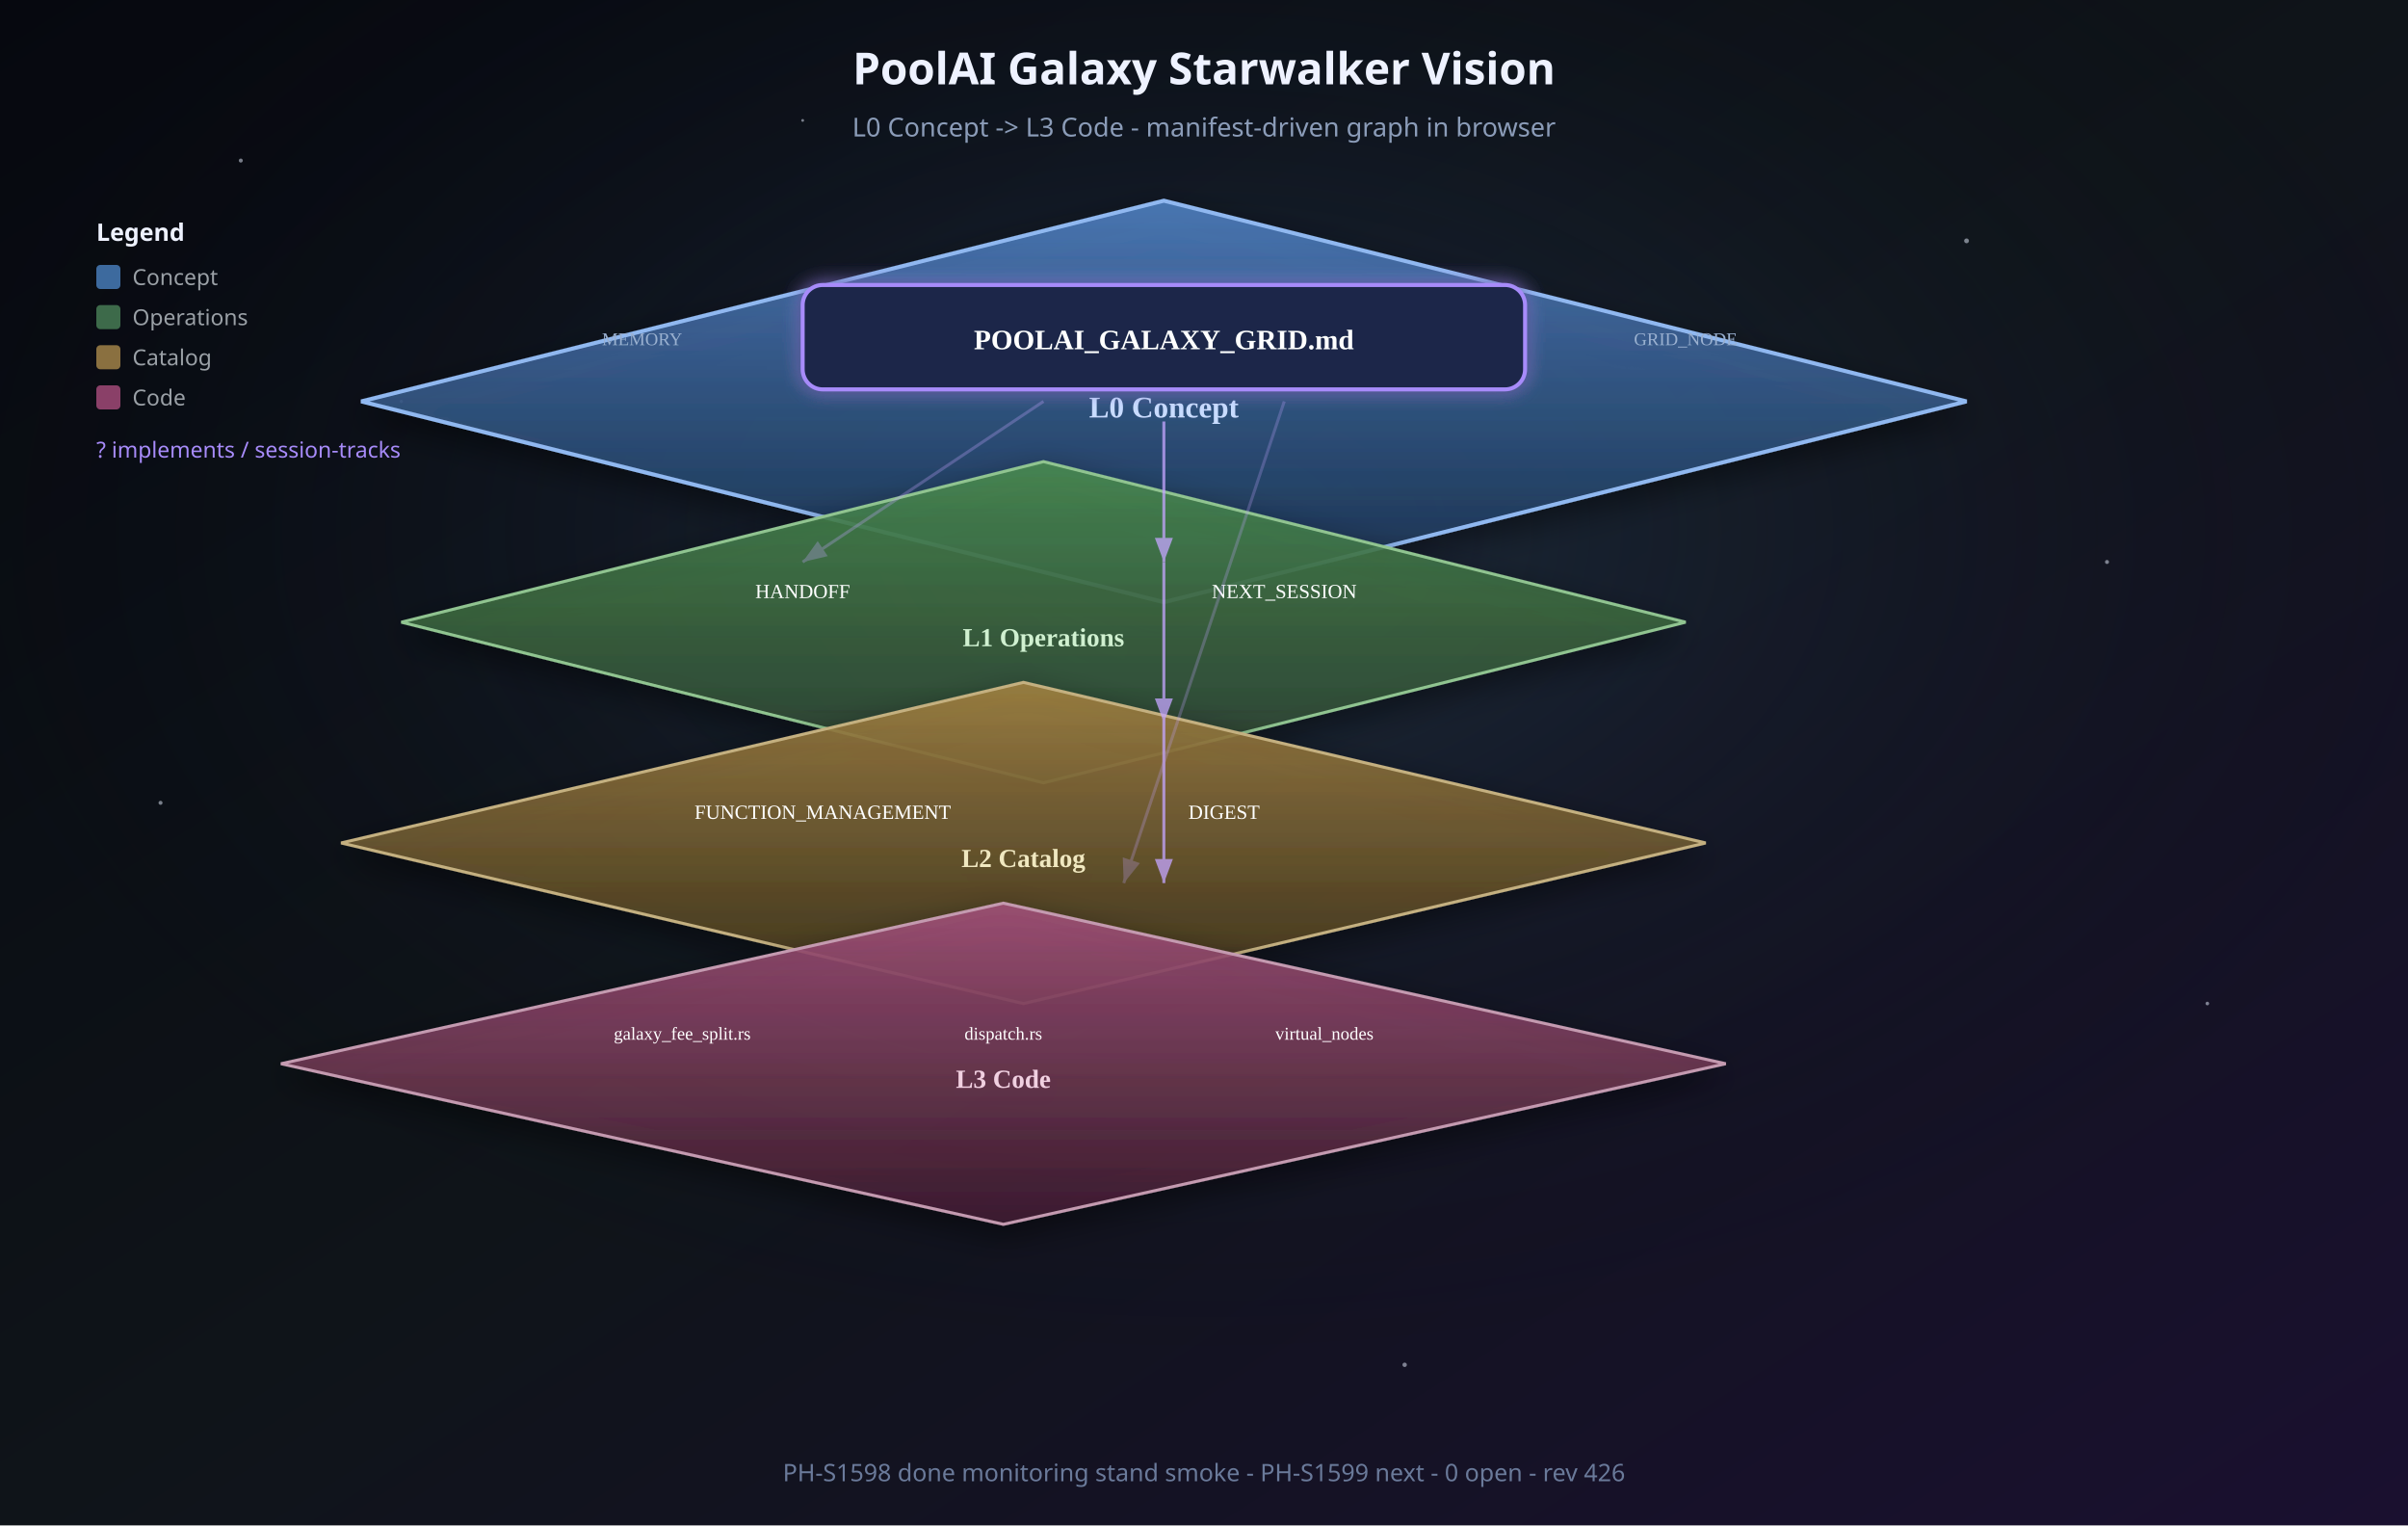
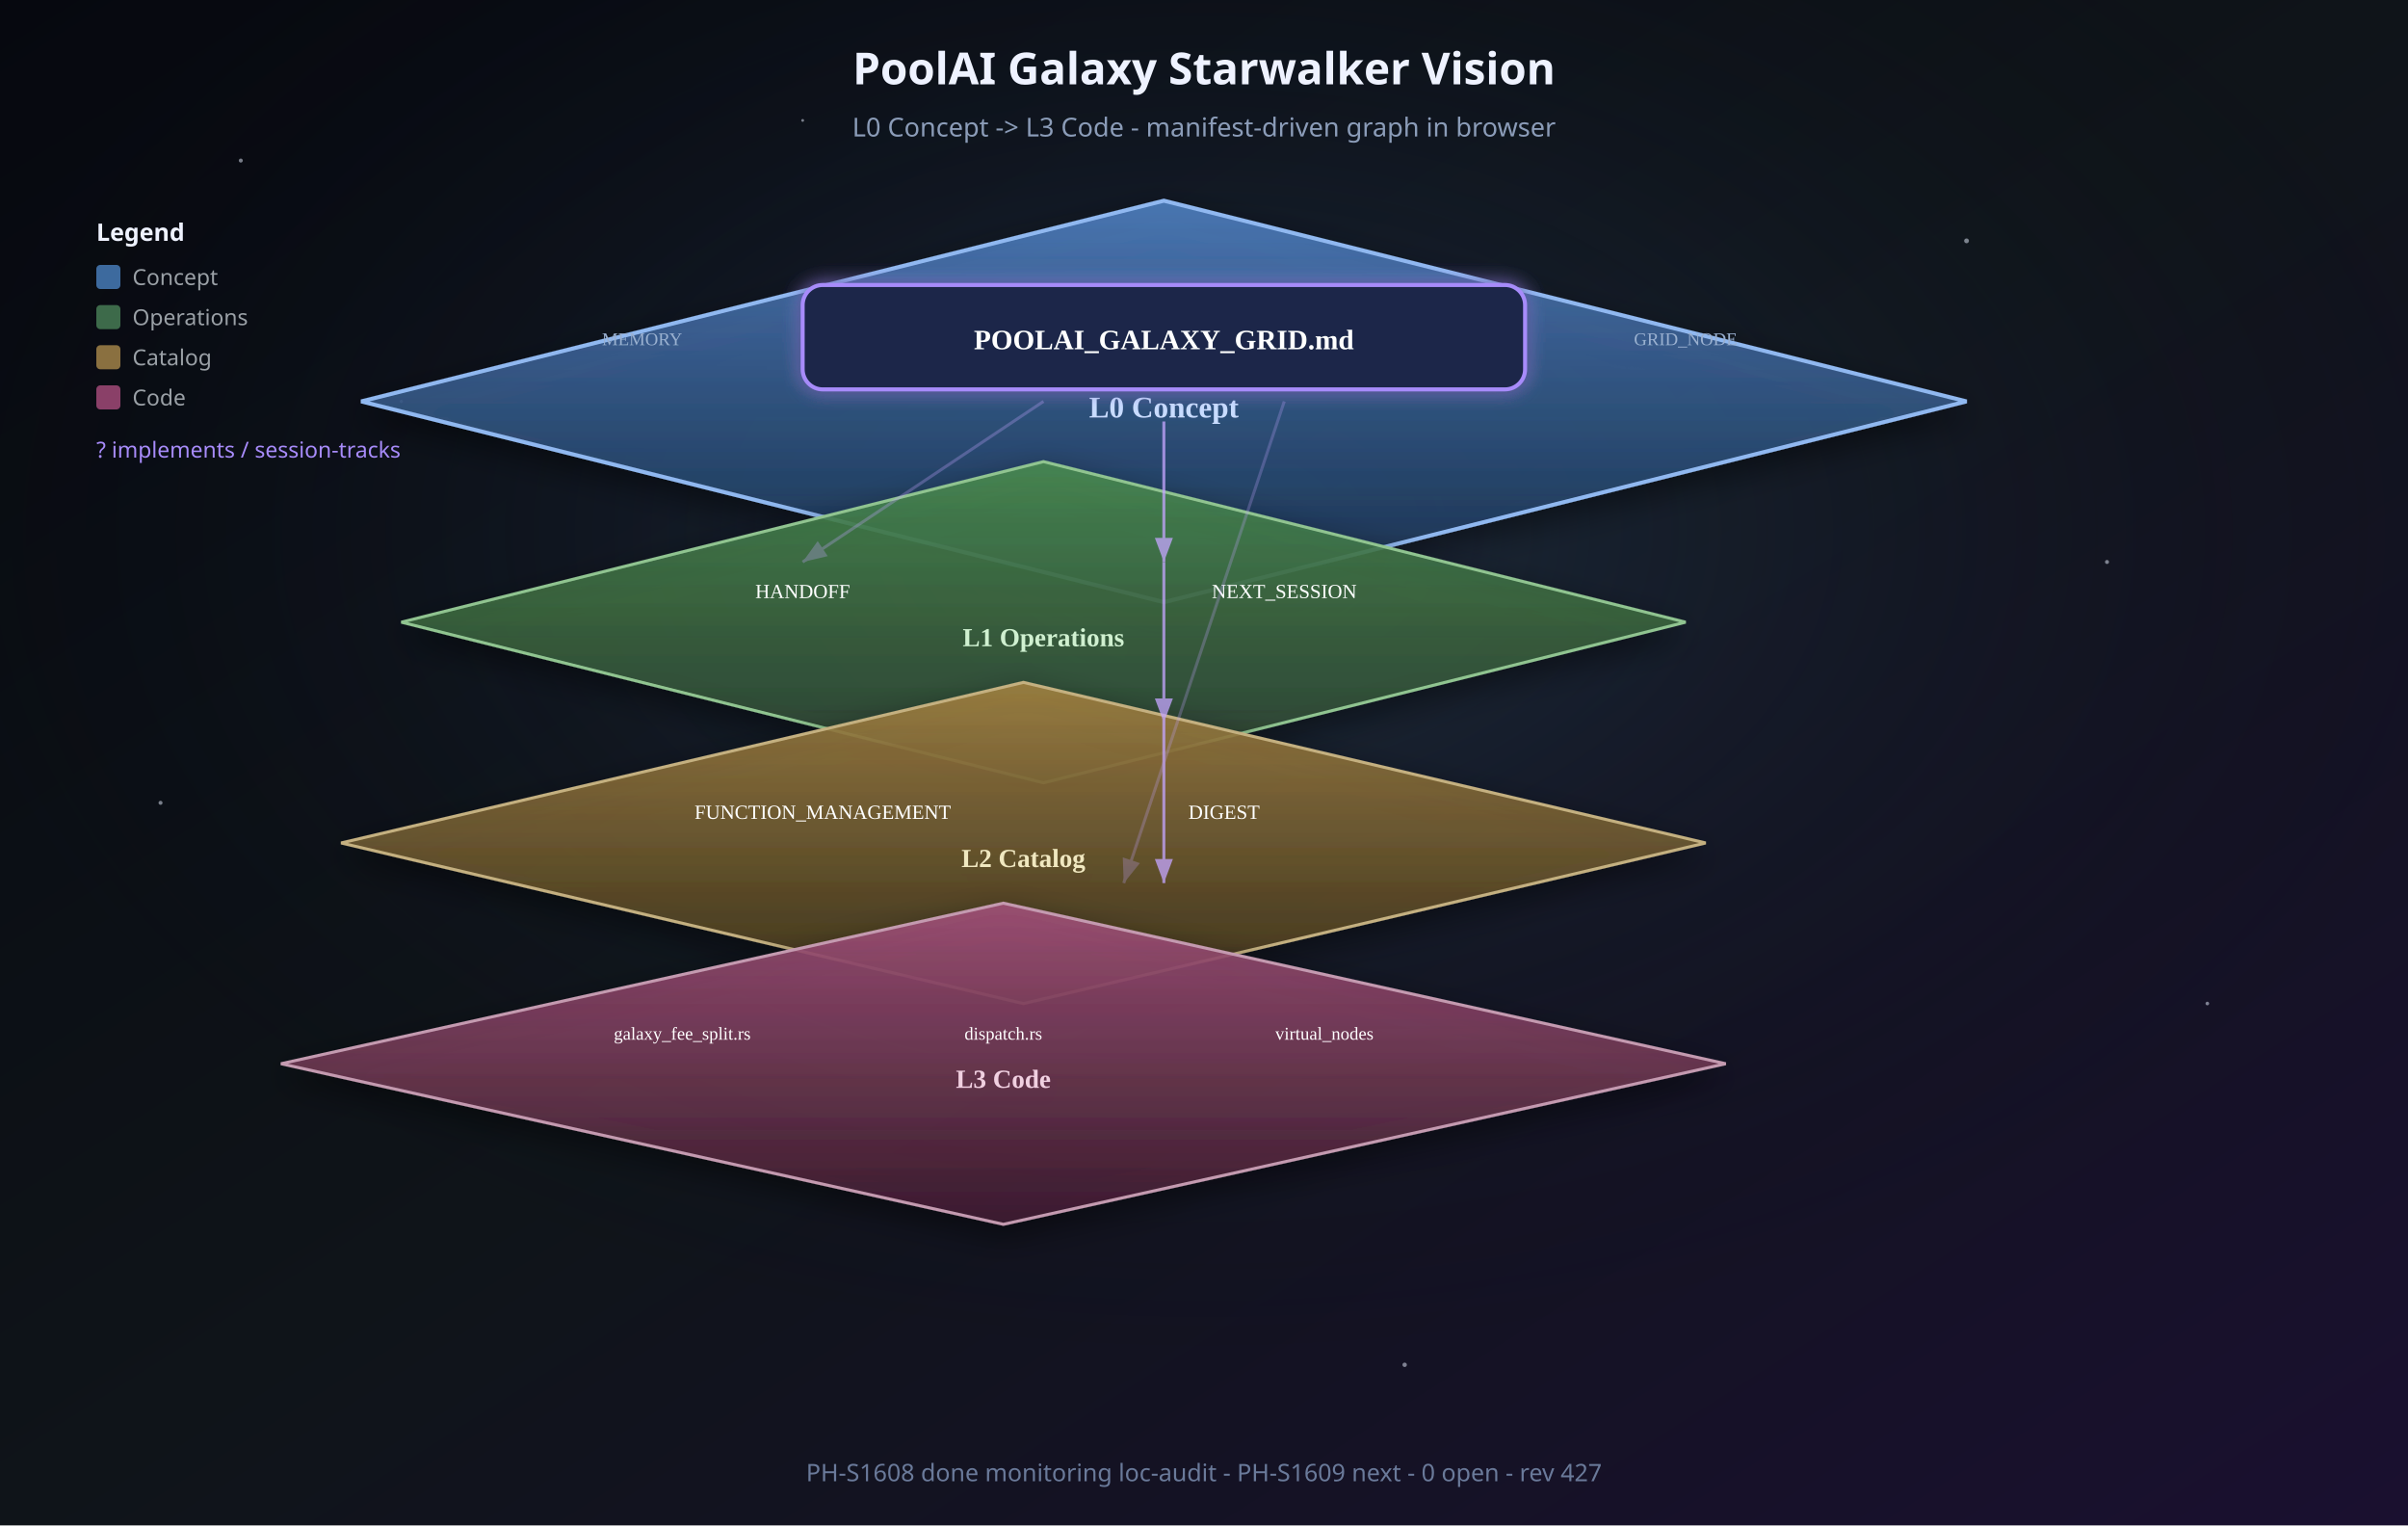
<svg xmlns="http://www.w3.org/2000/svg" viewBox="0 0 1200 760" role="img" aria-labelledby="title desc">
  <defs>
    <linearGradient id="bg" x1="0%" y1="0%" x2="100%" y2="100%">
      <stop offset="0%" stop-color="#06080f" />
      <stop offset="50%" stop-color="#0f1419" />
      <stop offset="100%" stop-color="#1a1030" />
    </linearGradient>
    <radialGradient id="nebula" cx="50%" cy="35%" r="55%">
      <stop offset="0%" stop-color="#3d5a8a" stop-opacity="0.35" />
      <stop offset="100%" stop-color="#06080f" stop-opacity="0" />
    </radialGradient>
    <linearGradient id="planeL0" x1="0%" y1="0%" x2="0%" y2="100%">
      <stop offset="0%" stop-color="#4a7ab8" stop-opacity="0.95" />
      <stop offset="100%" stop-color="#1e3350" stop-opacity="0.85" />
    </linearGradient>
    <linearGradient id="planeL1" x1="0%" y1="0%" x2="0%" y2="100%">
      <stop offset="0%" stop-color="#4a8a50" stop-opacity="0.9" />
      <stop offset="100%" stop-color="#2a4030" stop-opacity="0.85" />
    </linearGradient>
    <linearGradient id="planeL2" x1="0%" y1="0%" x2="0%" y2="100%">
      <stop offset="0%" stop-color="#a08040" stop-opacity="0.9" />
      <stop offset="100%" stop-color="#403520" stop-opacity="0.85" />
    </linearGradient>
    <linearGradient id="planeL3" x1="0%" y1="0%" x2="0%" y2="100%">
      <stop offset="0%" stop-color="#a05078" stop-opacity="0.9" />
      <stop offset="100%" stop-color="#402030" stop-opacity="0.85" />
    </linearGradient>
    <filter id="shadow" x="-30%" y="-30%" width="160%" height="160%">
      <feDropShadow dx="0" dy="6" stdDeviation="8" flood-color="#000" flood-opacity="0.5" />
    </filter>
    <filter id="glow" x="-50%" y="-50%" width="200%" height="200%">
      <feGaussianBlur stdDeviation="4" result="b" />
      <feMerge>
        <feMergeNode in="b" />
        <feMergeNode in="SourceGraphic" />
      </feMerge>
    </filter>
    <marker id="arrow" markerWidth="10" markerHeight="10" refX="8" refY="3" orient="auto">
      <path d="M0,0 L8,3 L0,6 Z" fill="#c4a5ff" />
    </marker>
  </defs>
  <rect width="1200" height="760" fill="url(#bg)" />
  <rect width="1200" height="760" fill="url(#nebula)" />
  <g fill="#e8f0ff" opacity="0.5">
    <circle cx="120" cy="80" r="1" />
    <circle cx="980" cy="120" r="1.2" />
    <circle cx="200" cy="200" r="0.8" />
    <circle cx="1050" cy="280" r="1" />
    <circle cx="80" cy="400" r="1" />
    <circle cx="1100" cy="500" r="0.9" />
    <circle cx="400" cy="60" r="0.7" />
    <circle cx="700" cy="680" r="1.1" />
  </g>
  <text x="600" y="42" text-anchor="middle" fill="#eef2ff" font-family="Segoe UI, system-ui, sans-serif" font-size="22" font-weight="600">PoolAI Galaxy Starwalker Vision</text>
  <text x="600" y="68" text-anchor="middle" fill="#8b9cb8" font-family="Segoe UI, system-ui, sans-serif" font-size="13">L0 Concept -&gt; L3 Code - manifest-driven graph in browser</text>
  <g transform="translate(180, 100)" filter="url(#shadow)">
    <path d="M0 100 L400 0 L800 100 L400 200 Z" fill="url(#planeL0)" stroke="#90b8f0" stroke-width="2" />
    <text x="400" y="108" text-anchor="middle" fill="#c8dcff" font-size="15" font-weight="700">L0 Concept</text>
    <g filter="url(#glow)">
      <rect x="220" y="42" width="360" height="52" rx="10" fill="#1a2848" stroke="#a78bfa" stroke-width="2" />
      <text x="400" y="74" text-anchor="middle" fill="#fff" font-size="14" font-weight="700">POOLAI_GALAXY_GRID.md</text>
    </g>
    <text x="140" y="72" text-anchor="middle" fill="#9ab0d0" font-size="9">MEMORY</text>
    <text x="660" y="72" text-anchor="middle" fill="#9ab0d0" font-size="9">GRID_NODE</text>
  </g>
  <g transform="translate(200, 230)" filter="url(#shadow)">
    <path d="M0 80 L320 0 L640 80 L320 160 Z" fill="url(#planeL1)" stroke="#90c490" stroke-width="1.5" />
    <text x="320" y="92" text-anchor="middle" fill="#d0f0d0" font-size="13" font-weight="600">L1 Operations</text>
    <text x="200" y="68" text-anchor="middle" fill="#fff" font-size="10">HANDOFF</text>
    <text x="440" y="68" text-anchor="middle" fill="#fff" font-size="10">NEXT_SESSION</text>
  </g>
  <g transform="translate(170, 340)" filter="url(#shadow)">
    <path d="M0 80 L340 0 L680 80 L340 160 Z" fill="url(#planeL2)" stroke="#c4b080" stroke-width="1.5" />
    <text x="340" y="92" text-anchor="middle" fill="#f0e8c0" font-size="13" font-weight="600">L2 Catalog</text>
    <text x="240" y="68" text-anchor="middle" fill="#fff" font-size="10">FUNCTION_MANAGEMENT</text>
    <text x="440" y="68" text-anchor="middle" fill="#fff" font-size="10">DIGEST</text>
  </g>
  <g transform="translate(140, 450)" filter="url(#shadow)">
    <path d="M0 80 L360 0 L720 80 L360 160 Z" fill="url(#planeL3)" stroke="#c49ab0" stroke-width="1.5" />
    <text x="360" y="92" text-anchor="middle" fill="#f0d0e0" font-size="13" font-weight="600">L3 Code</text>
    <text x="200" y="68" text-anchor="middle" fill="#fff" font-size="9">galaxy_fee_split.rs</text>
    <text x="360" y="68" text-anchor="middle" fill="#fff" font-size="9">dispatch.rs</text>
    <text x="520" y="68" text-anchor="middle" fill="#fff" font-size="9">virtual_nodes</text>
  </g>
  <g fill="none" stroke="#c4a5ff" stroke-width="1.5" marker-end="url(#arrow)" opacity="0.75">
    <path d="M580 210 L580 280" />
    <path d="M580 280 L580 360" />
    <path d="M580 360 L580 440" />
    <path d="M520 200 L400 280" opacity="0.4" />
    <path d="M640 200 L560 440" opacity="0.35" />
  </g>
  <g transform="translate(48, 120)" font-family="Segoe UI, system-ui, sans-serif" font-size="11">
    <text x="0" y="0" fill="#eef2ff" font-weight="600" font-size="12">Legend</text>
    <rect x="0" y="12" width="12" height="12" rx="2" fill="#3d6a9e" />
    <text x="18" y="22" fill="#9aa0a6">Concept</text>
    <rect x="0" y="32" width="12" height="12" rx="2" fill="#3d6a4a" />
    <text x="18" y="42" fill="#9aa0a6">Operations</text>
    <rect x="0" y="52" width="12" height="12" rx="2" fill="#8a7040" />
    <text x="18" y="62" fill="#9aa0a6">Catalog</text>
    <rect x="0" y="72" width="12" height="12" rx="2" fill="#8a4068" />
    <text x="18" y="82" fill="#9aa0a6">Code</text>
    <text x="0" y="108" fill="#a78bfa">? implements / session-tracks</text>
  </g>
-   <text x="600" y="738" text-anchor="middle" fill="#6a7a9a" font-family="Segoe UI, system-ui, sans-serif" font-size="12">PH-S1598 done monitoring stand smoke - PH-S1599 next - 0 open - rev 426</text>
+   <text x="600" y="738" text-anchor="middle" fill="#6a7a9a" font-family="Segoe UI, system-ui, sans-serif" font-size="12">PH-S1608 done monitoring loc-audit - PH-S1609 next - 0 open - rev 427</text>
</svg>
